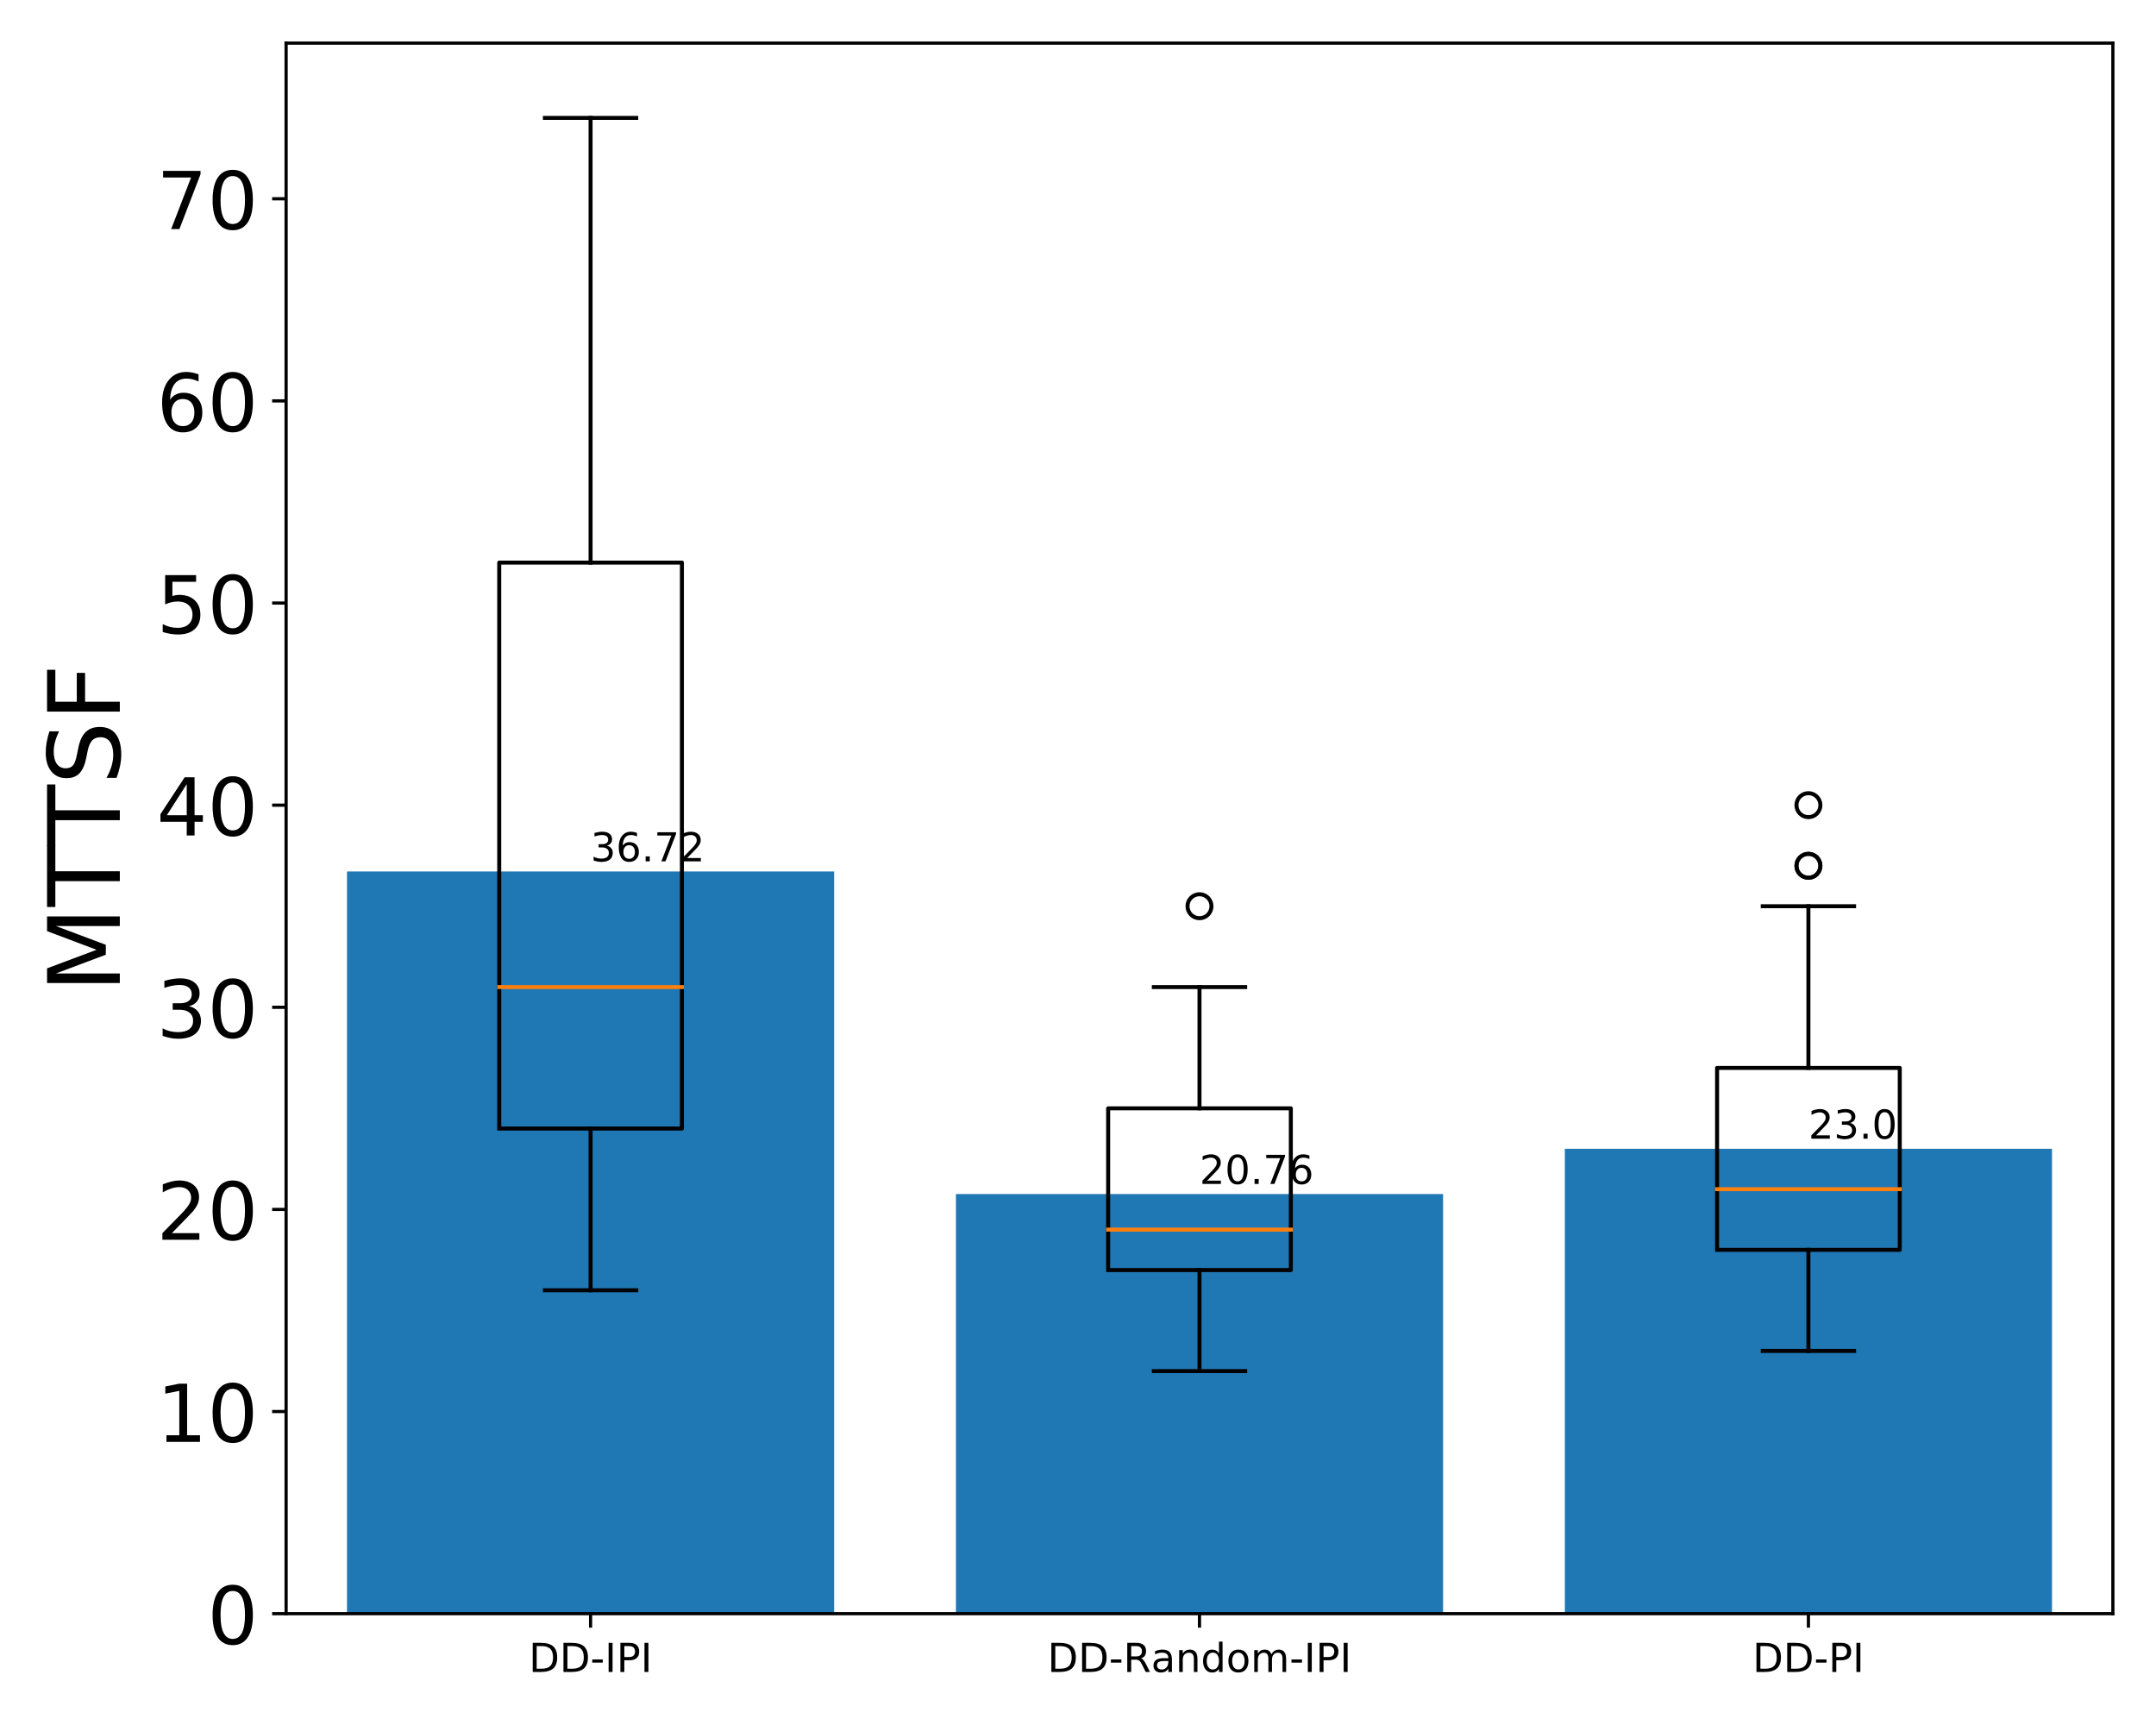
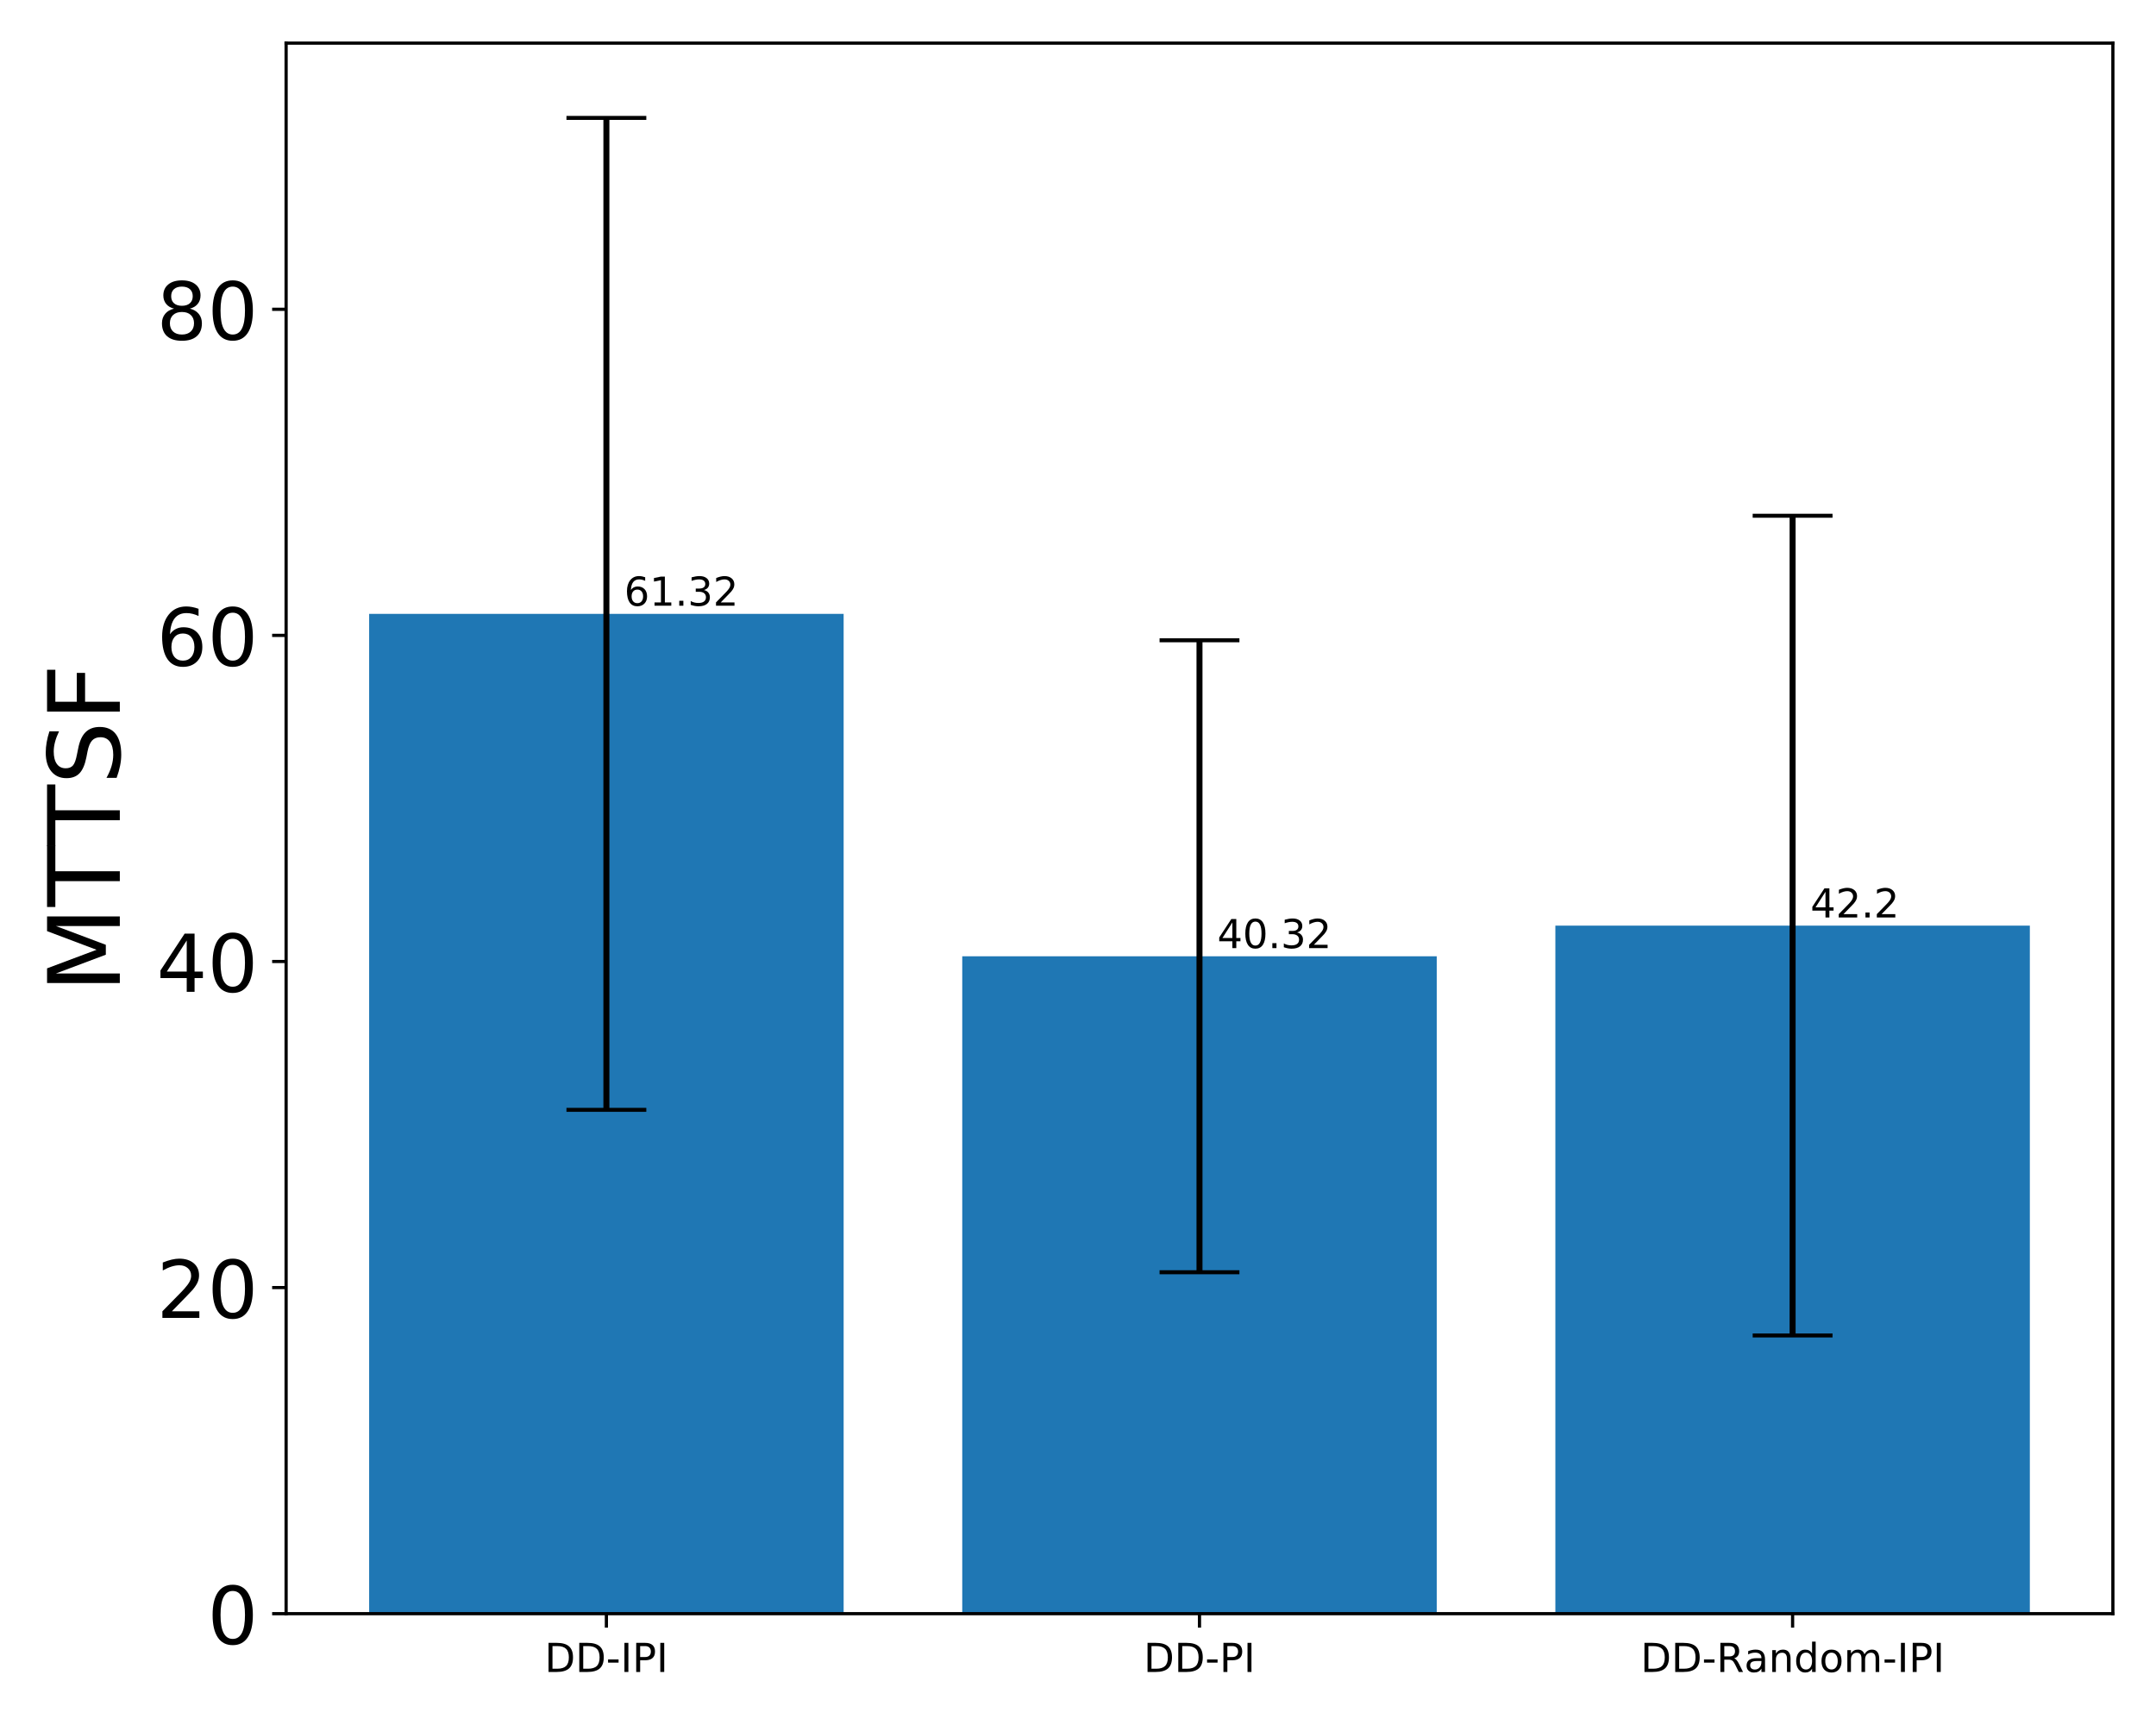
<svg xmlns="http://www.w3.org/2000/svg" xmlns:xlink="http://www.w3.org/1999/xlink" height="432pt" version="1.1" viewBox="0 0 540 432" width="540pt">
  <defs>
    <style type="text/css">
*{stroke-linecap:butt;stroke-linejoin:round;}
  </style>
  </defs>
  <g id="figure_1">
    <g id="patch_1">
      <path d="M 0 432  L 540 432  L 540 0  L 0 0  z " style="fill:#ffffff;" />
    </g>
    <g id="axes_1">
      <g id="patch_2">
        <path d="M 71.66 404.12  L 529.2 404.12  L 529.2 10.8  L 71.66 10.8  z " style="fill:#ffffff;" />
      </g>
      <g id="patch_3">
-         <path clip-path="url(#pfdbf186184)" d="M 86.911 404.12  L 208.922 404.12  L 208.922 218.242  L 86.911 218.242  z " style="fill:#1f77b4;" />
+         <path clip-path="url(#p840b6e85e8)" d="M 92.457 404.12  L 211.299 404.12  L 211.299 153.734  L 92.457 153.734  z " style="fill:#1f77b4;" />
      </g>
      <g id="patch_4">
-         <path clip-path="url(#pfdbf186184)" d="M 239.425 404.12  L 361.435 404.12  L 361.435 299.032  L 239.425 299.032  z " style="fill:#1f77b4;" />
+         <path clip-path="url(#p840b6e85e8)" d="M 241.009 404.12  L 359.851 404.12  L 359.851 239.483  L 241.009 239.483  z " style="fill:#1f77b4;" />
      </g>
      <g id="patch_5">
-         <path clip-path="url(#pfdbf186184)" d="M 391.938 404.12  L 513.949 404.12  L 513.949 287.693  L 391.938 287.693  z " style="fill:#1f77b4;" />
+         <path clip-path="url(#p840b6e85e8)" d="M 389.561 404.12  L 508.403 404.12  L 508.403 231.806  L 389.561 231.806  z " style="fill:#1f77b4;" />
      </g>
      <g id="matplotlib.axis_1">
        <g id="xtick_1">
          <g id="line2d_1">
            <defs>
-               <path d="M 0 0  L 0 3.5  " id="m6260bd08e8" style="stroke:#000000;stroke-width:0.8;" />
-             </defs>
-             <g>
-               <use style="stroke:#000000;stroke-width:0.8;" x="147.917" xlink:href="#m6260bd08e8" y="404.12" />
+               <path d="M 0 0  L 0 3.5  " id="m8d131f91fa" style="stroke:#000000;stroke-width:0.8;" />
+             </defs>
+             <g>
+               <use style="stroke:#000000;stroke-width:0.8;" x="151.878" xlink:href="#m8d131f91fa" y="404.12" />
            </g>
          </g>
          <g id="text_1">
            <defs>
              <path d="M 19.672 64.797  L 19.672 8.109  L 31.594 8.109  Q 46.688 8.109 53.688 14.938  Q 60.688 21.781 60.688 36.531  Q 60.688 51.172 53.688 57.984  Q 46.688 64.797 31.594 64.797  z M 9.812 72.906  L 30.078 72.906  Q 51.266 72.906 61.172 64.094  Q 71.094 55.281 71.094 36.531  Q 71.094 17.672 61.125 8.828  Q 51.172 0 30.078 0  L 9.812 0  z " id="DejaVuSans-68" />
              <path d="M 4.891 31.391  L 31.203 31.391  L 31.203 23.391  L 4.891 23.391  z " id="DejaVuSans-45" />
              <path d="M 9.812 72.906  L 19.672 72.906  L 19.672 0  L 9.812 0  z " id="DejaVuSans-73" />
              <path d="M 19.672 64.797  L 19.672 37.406  L 32.078 37.406  Q 38.969 37.406 42.719 40.969  Q 46.484 44.531 46.484 51.125  Q 46.484 57.672 42.719 61.234  Q 38.969 64.797 32.078 64.797  z M 9.812 72.906  L 32.078 72.906  Q 44.344 72.906 50.609 67.359  Q 56.891 61.812 56.891 51.125  Q 56.891 40.328 50.609 34.812  Q 44.344 29.297 32.078 29.297  L 19.672 29.297  L 19.672 0  L 9.812 0  z " id="DejaVuSans-80" />
            </defs>
-             <g transform="translate(132.4479 418.7184)scale(0.1 -0.1)">
+             <g transform="translate(136.4093 418.7184)scale(0.1 -0.1)">
              <use xlink:href="#DejaVuSans-68" />
              <use x="77.002" xlink:href="#DejaVuSans-68" />
              <use x="154.004" xlink:href="#DejaVuSans-45" />
              <use x="190.088" xlink:href="#DejaVuSans-73" />
              <use x="219.58" xlink:href="#DejaVuSans-80" />
              <use x="279.883" xlink:href="#DejaVuSans-73" />
            </g>
          </g>
        </g>
        <g id="xtick_2">
          <g id="line2d_2">
            <g>
-               <use style="stroke:#000000;stroke-width:0.8;" x="300.43" xlink:href="#m6260bd08e8" y="404.12" />
+               <use style="stroke:#000000;stroke-width:0.8;" x="300.43" xlink:href="#m8d131f91fa" y="404.12" />
            </g>
          </g>
          <g id="text_2">
+             <g transform="translate(286.4362 418.7184)scale(0.1 -0.1)">
+               <use xlink:href="#DejaVuSans-68" />
+               <use x="77.002" xlink:href="#DejaVuSans-68" />
+               <use x="154.004" xlink:href="#DejaVuSans-45" />
+               <use x="190.088" xlink:href="#DejaVuSans-80" />
+               <use x="250.391" xlink:href="#DejaVuSans-73" />
+             </g>
+           </g>
+         </g>
+         <g id="xtick_3">
+           <g id="line2d_3">
+             <g>
+               <use style="stroke:#000000;stroke-width:0.8;" x="448.982" xlink:href="#m8d131f91fa" y="404.12" />
+             </g>
+           </g>
+           <g id="text_3">
            <defs>
              <path d="M 44.391 34.188  Q 47.562 33.109 50.562 29.594  Q 53.562 26.078 56.594 19.922  L 66.609 0  L 56 0  L 46.688 18.703  Q 43.062 26.031 39.672 28.422  Q 36.281 30.812 30.422 30.812  L 19.672 30.812  L 19.672 0  L 9.812 0  L 9.812 72.906  L 32.078 72.906  Q 44.578 72.906 50.734 67.672  Q 56.891 62.453 56.891 51.906  Q 56.891 45.016 53.688 40.469  Q 50.484 35.938 44.391 34.188  z M 19.672 64.797  L 19.672 38.922  L 32.078 38.922  Q 39.203 38.922 42.844 42.219  Q 46.484 45.516 46.484 51.906  Q 46.484 58.297 42.844 61.547  Q 39.203 64.797 32.078 64.797  z " id="DejaVuSans-82" />
              <path d="M 34.281 27.484  Q 23.391 27.484 19.188 25  Q 14.984 22.516 14.984 16.5  Q 14.984 11.719 18.141 8.906  Q 21.297 6.109 26.703 6.109  Q 34.188 6.109 38.703 11.406  Q 43.219 16.703 43.219 25.484  L 43.219 27.484  z M 52.203 31.203  L 52.203 0  L 43.219 0  L 43.219 8.297  Q 40.141 3.328 35.547 0.953  Q 30.953 -1.422 24.312 -1.422  Q 15.922 -1.422 10.953 3.297  Q 6 8.016 6 15.922  Q 6 25.141 12.172 29.828  Q 18.359 34.516 30.609 34.516  L 43.219 34.516  L 43.219 35.406  Q 43.219 41.609 39.141 45  Q 35.062 48.391 27.688 48.391  Q 23 48.391 18.547 47.266  Q 14.109 46.141 10.016 43.891  L 10.016 52.203  Q 14.938 54.109 19.578 55.047  Q 24.219 56 28.609 56  Q 40.484 56 46.344 49.844  Q 52.203 43.703 52.203 31.203  z " id="DejaVuSans-97" />
              <path d="M 54.891 33.016  L 54.891 0  L 45.906 0  L 45.906 32.719  Q 45.906 40.484 42.875 44.328  Q 39.844 48.188 33.797 48.188  Q 26.516 48.188 22.312 43.547  Q 18.109 38.922 18.109 30.906  L 18.109 0  L 9.078 0  L 9.078 54.688  L 18.109 54.688  L 18.109 46.188  Q 21.344 51.125 25.703 53.562  Q 30.078 56 35.797 56  Q 45.219 56 50.047 50.172  Q 54.891 44.344 54.891 33.016  z " id="DejaVuSans-110" />
              <path d="M 45.406 46.391  L 45.406 75.984  L 54.391 75.984  L 54.391 0  L 45.406 0  L 45.406 8.203  Q 42.578 3.328 38.25 0.953  Q 33.938 -1.422 27.875 -1.422  Q 17.969 -1.422 11.734 6.484  Q 5.516 14.406 5.516 27.297  Q 5.516 40.188 11.734 48.094  Q 17.969 56 27.875 56  Q 33.938 56 38.25 53.625  Q 42.578 51.266 45.406 46.391  z M 14.797 27.297  Q 14.797 17.391 18.875 11.75  Q 22.953 6.109 30.078 6.109  Q 37.203 6.109 41.297 11.75  Q 45.406 17.391 45.406 27.297  Q 45.406 37.203 41.297 42.844  Q 37.203 48.484 30.078 48.484  Q 22.953 48.484 18.875 42.844  Q 14.797 37.203 14.797 27.297  z " id="DejaVuSans-100" />
              <path d="M 30.609 48.391  Q 23.391 48.391 19.188 42.75  Q 14.984 37.109 14.984 27.297  Q 14.984 17.484 19.156 11.844  Q 23.344 6.203 30.609 6.203  Q 37.797 6.203 41.984 11.859  Q 46.188 17.531 46.188 27.297  Q 46.188 37.016 41.984 42.703  Q 37.797 48.391 30.609 48.391  z M 30.609 56  Q 42.328 56 49.016 48.375  Q 55.719 40.766 55.719 27.297  Q 55.719 13.875 49.016 6.219  Q 42.328 -1.422 30.609 -1.422  Q 18.844 -1.422 12.172 6.219  Q 5.516 13.875 5.516 27.297  Q 5.516 40.766 12.172 48.375  Q 18.844 56 30.609 56  z " id="DejaVuSans-111" />
              <path d="M 52 44.188  Q 55.375 50.25 60.062 53.125  Q 64.75 56 71.094 56  Q 79.641 56 84.281 50.016  Q 88.922 44.047 88.922 33.016  L 88.922 0  L 79.891 0  L 79.891 32.719  Q 79.891 40.578 77.094 44.375  Q 74.312 48.188 68.609 48.188  Q 61.625 48.188 57.562 43.547  Q 53.516 38.922 53.516 30.906  L 53.516 0  L 44.484 0  L 44.484 32.719  Q 44.484 40.625 41.703 44.406  Q 38.922 48.188 33.109 48.188  Q 26.219 48.188 22.156 43.531  Q 18.109 38.875 18.109 30.906  L 18.109 0  L 9.078 0  L 9.078 54.688  L 18.109 54.688  L 18.109 46.188  Q 21.188 51.219 25.484 53.609  Q 29.781 56 35.688 56  Q 41.656 56 45.828 52.969  Q 50 49.953 52 44.188  z " id="DejaVuSans-109" />
            </defs>
-             <g transform="translate(262.348 418.7184)scale(0.1 -0.1)">
+             <g transform="translate(410.8999 418.7184)scale(0.1 -0.1)">
              <use xlink:href="#DejaVuSans-68" />
              <use x="77.002" xlink:href="#DejaVuSans-68" />
              <use x="154.004" xlink:href="#DejaVuSans-45" />
              <use x="190.088" xlink:href="#DejaVuSans-82" />
              <use x="259.539" xlink:href="#DejaVuSans-97" />
              <use x="320.818" xlink:href="#DejaVuSans-110" />
              <use x="384.197" xlink:href="#DejaVuSans-100" />
              <use x="447.674" xlink:href="#DejaVuSans-111" />
              <use x="508.855" xlink:href="#DejaVuSans-109" />
              <use x="606.268" xlink:href="#DejaVuSans-45" />
              <use x="642.352" xlink:href="#DejaVuSans-73" />
              <use x="671.844" xlink:href="#DejaVuSans-80" />
              <use x="732.146" xlink:href="#DejaVuSans-73" />
            </g>
          </g>
        </g>
-         <g id="xtick_3">
-           <g id="line2d_3">
-             <g>
-               <use style="stroke:#000000;stroke-width:0.8;" x="452.943" xlink:href="#m6260bd08e8" y="404.12" />
-             </g>
-           </g>
-           <g id="text_3">
-             <g transform="translate(438.9496 418.7184)scale(0.1 -0.1)">
-               <use xlink:href="#DejaVuSans-68" />
-               <use x="77.002" xlink:href="#DejaVuSans-68" />
-               <use x="154.004" xlink:href="#DejaVuSans-45" />
-               <use x="190.088" xlink:href="#DejaVuSans-80" />
-               <use x="250.391" xlink:href="#DejaVuSans-73" />
-             </g>
-           </g>
-         </g>
      </g>
      <g id="matplotlib.axis_2">
        <g id="ytick_1">
          <g id="line2d_4">
            <defs>
-               <path d="M 0 0  L -3.5 0  " id="m8fd5e5c552" style="stroke:#000000;stroke-width:0.8;" />
-             </defs>
-             <g>
-               <use style="stroke:#000000;stroke-width:0.8;" x="71.66" xlink:href="#m8fd5e5c552" y="404.12" />
+               <path d="M 0 0  L -3.5 0  " id="m075dd00e76" style="stroke:#000000;stroke-width:0.8;" />
+             </defs>
+             <g>
+               <use style="stroke:#000000;stroke-width:0.8;" x="71.66" xlink:href="#m075dd00e76" y="404.12" />
            </g>
          </g>
          <g id="text_4">
            <defs>
              <path d="M 31.781 66.406  Q 24.172 66.406 20.328 58.906  Q 16.5 51.422 16.5 36.375  Q 16.5 21.391 20.328 13.891  Q 24.172 6.391 31.781 6.391  Q 39.453 6.391 43.281 13.891  Q 47.125 21.391 47.125 36.375  Q 47.125 51.422 43.281 58.906  Q 39.453 66.406 31.781 66.406  z M 31.781 74.219  Q 44.047 74.219 50.516 64.516  Q 56.984 54.828 56.984 36.375  Q 56.984 17.969 50.516 8.266  Q 44.047 -1.422 31.781 -1.422  Q 19.531 -1.422 13.062 8.266  Q 6.594 17.969 6.594 36.375  Q 6.594 54.828 13.062 64.516  Q 19.531 74.219 31.781 74.219  z " id="DejaVuSans-48" />
            </defs>
            <g transform="translate(51.935 411.7184)scale(0.2 -0.2)">
              <use xlink:href="#DejaVuSans-48" />
            </g>
          </g>
        </g>
        <g id="ytick_2">
          <g id="line2d_5">
            <g>
-               <use style="stroke:#000000;stroke-width:0.8;" x="71.66" xlink:href="#m8fd5e5c552" y="353.5" />
+               <use style="stroke:#000000;stroke-width:0.8;" x="71.66" xlink:href="#m075dd00e76" y="322.455" />
            </g>
          </g>
          <g id="text_5">
            <defs>
-               <path d="M 12.406 8.297  L 28.516 8.297  L 28.516 63.922  L 10.984 60.406  L 10.984 69.391  L 28.422 72.906  L 38.281 72.906  L 38.281 8.297  L 54.391 8.297  L 54.391 0  L 12.406 0  z " id="DejaVuSans-49" />
-             </defs>
-             <g transform="translate(39.21 361.0981)scale(0.2 -0.2)">
-               <use xlink:href="#DejaVuSans-49" />
+               <path d="M 19.188 8.297  L 53.609 8.297  L 53.609 0  L 7.328 0  L 7.328 8.297  Q 12.938 14.109 22.625 23.891  Q 32.328 33.688 34.812 36.531  Q 39.547 41.844 41.422 45.531  Q 43.312 49.219 43.312 52.781  Q 43.312 58.594 39.234 62.25  Q 35.156 65.922 28.609 65.922  Q 23.969 65.922 18.812 64.312  Q 13.672 62.703 7.812 59.422  L 7.812 69.391  Q 13.766 71.781 18.938 73  Q 24.125 74.219 28.422 74.219  Q 39.75 74.219 46.484 68.547  Q 53.219 62.891 53.219 53.422  Q 53.219 48.922 51.531 44.891  Q 49.859 40.875 45.406 35.406  Q 44.188 33.984 37.641 27.219  Q 31.109 20.453 19.188 8.297  z " id="DejaVuSans-50" />
+             </defs>
+             <g transform="translate(39.21 330.0532)scale(0.2 -0.2)">
+               <use xlink:href="#DejaVuSans-50" />
              <use x="63.623" xlink:href="#DejaVuSans-48" />
            </g>
          </g>
        </g>
        <g id="ytick_3">
          <g id="line2d_6">
            <g>
-               <use style="stroke:#000000;stroke-width:0.8;" x="71.66" xlink:href="#m8fd5e5c552" y="302.879" />
+               <use style="stroke:#000000;stroke-width:0.8;" x="71.66" xlink:href="#m075dd00e76" y="240.79" />
            </g>
          </g>
          <g id="text_6">
            <defs>
-               <path d="M 19.188 8.297  L 53.609 8.297  L 53.609 0  L 7.328 0  L 7.328 8.297  Q 12.938 14.109 22.625 23.891  Q 32.328 33.688 34.812 36.531  Q 39.547 41.844 41.422 45.531  Q 43.312 49.219 43.312 52.781  Q 43.312 58.594 39.234 62.25  Q 35.156 65.922 28.609 65.922  Q 23.969 65.922 18.812 64.312  Q 13.672 62.703 7.812 59.422  L 7.812 69.391  Q 13.766 71.781 18.938 73  Q 24.125 74.219 28.422 74.219  Q 39.75 74.219 46.484 68.547  Q 53.219 62.891 53.219 53.422  Q 53.219 48.922 51.531 44.891  Q 49.859 40.875 45.406 35.406  Q 44.188 33.984 37.641 27.219  Q 31.109 20.453 19.188 8.297  z " id="DejaVuSans-50" />
-             </defs>
-             <g transform="translate(39.21 310.4778)scale(0.2 -0.2)">
-               <use xlink:href="#DejaVuSans-50" />
+               <path d="M 37.797 64.312  L 12.891 25.391  L 37.797 25.391  z M 35.203 72.906  L 47.609 72.906  L 47.609 25.391  L 58.016 25.391  L 58.016 17.188  L 47.609 17.188  L 47.609 0  L 37.797 0  L 37.797 17.188  L 4.891 17.188  L 4.891 26.703  z " id="DejaVuSans-52" />
+             </defs>
+             <g transform="translate(39.21 248.388)scale(0.2 -0.2)">
+               <use xlink:href="#DejaVuSans-52" />
              <use x="63.623" xlink:href="#DejaVuSans-48" />
            </g>
          </g>
        </g>
        <g id="ytick_4">
          <g id="line2d_7">
            <g>
-               <use style="stroke:#000000;stroke-width:0.8;" x="71.66" xlink:href="#m8fd5e5c552" y="252.259" />
+               <use style="stroke:#000000;stroke-width:0.8;" x="71.66" xlink:href="#m075dd00e76" y="159.124" />
            </g>
          </g>
          <g id="text_7">
            <defs>
-               <path d="M 40.578 39.312  Q 47.656 37.797 51.625 33  Q 55.609 28.219 55.609 21.188  Q 55.609 10.406 48.188 4.484  Q 40.766 -1.422 27.094 -1.422  Q 22.516 -1.422 17.656 -0.516  Q 12.797 0.391 7.625 2.203  L 7.625 11.719  Q 11.719 9.328 16.594 8.109  Q 21.484 6.891 26.812 6.891  Q 36.078 6.891 40.938 10.547  Q 45.797 14.203 45.797 21.188  Q 45.797 27.641 41.281 31.266  Q 36.766 34.906 28.719 34.906  L 20.219 34.906  L 20.219 43.016  L 29.109 43.016  Q 36.375 43.016 40.234 45.922  Q 44.094 48.828 44.094 54.297  Q 44.094 59.906 40.109 62.906  Q 36.141 65.922 28.719 65.922  Q 24.656 65.922 20.016 65.031  Q 15.375 64.156 9.812 62.312  L 9.812 71.094  Q 15.438 72.656 20.344 73.438  Q 25.25 74.219 29.594 74.219  Q 40.828 74.219 47.359 69.109  Q 53.906 64.016 53.906 55.328  Q 53.906 49.266 50.438 45.094  Q 46.969 40.922 40.578 39.312  z " id="DejaVuSans-51" />
-             </defs>
-             <g transform="translate(39.21 259.8574)scale(0.2 -0.2)">
-               <use xlink:href="#DejaVuSans-51" />
+               <path d="M 33.016 40.375  Q 26.375 40.375 22.484 35.828  Q 18.609 31.297 18.609 23.391  Q 18.609 15.531 22.484 10.953  Q 26.375 6.391 33.016 6.391  Q 39.656 6.391 43.531 10.953  Q 47.406 15.531 47.406 23.391  Q 47.406 31.297 43.531 35.828  Q 39.656 40.375 33.016 40.375  z M 52.594 71.297  L 52.594 62.312  Q 48.875 64.062 45.094 64.984  Q 41.312 65.922 37.594 65.922  Q 27.828 65.922 22.672 59.328  Q 17.531 52.734 16.797 39.406  Q 19.672 43.656 24.016 45.922  Q 28.375 48.188 33.594 48.188  Q 44.578 48.188 50.953 41.516  Q 57.328 34.859 57.328 23.391  Q 57.328 12.156 50.688 5.359  Q 44.047 -1.422 33.016 -1.422  Q 20.359 -1.422 13.672 8.266  Q 6.984 17.969 6.984 36.375  Q 6.984 53.656 15.188 63.938  Q 23.391 74.219 37.203 74.219  Q 40.922 74.219 44.703 73.484  Q 48.484 72.75 52.594 71.297  z " id="DejaVuSans-54" />
+             </defs>
+             <g transform="translate(39.21 166.7227)scale(0.2 -0.2)">
+               <use xlink:href="#DejaVuSans-54" />
              <use x="63.623" xlink:href="#DejaVuSans-48" />
            </g>
          </g>
        </g>
        <g id="ytick_5">
          <g id="line2d_8">
            <g>
-               <use style="stroke:#000000;stroke-width:0.8;" x="71.66" xlink:href="#m8fd5e5c552" y="201.639" />
+               <use style="stroke:#000000;stroke-width:0.8;" x="71.66" xlink:href="#m075dd00e76" y="77.459" />
            </g>
          </g>
          <g id="text_8">
            <defs>
-               <path d="M 37.797 64.312  L 12.891 25.391  L 37.797 25.391  z M 35.203 72.906  L 47.609 72.906  L 47.609 25.391  L 58.016 25.391  L 58.016 17.188  L 47.609 17.188  L 47.609 0  L 37.797 0  L 37.797 17.188  L 4.891 17.188  L 4.891 26.703  z " id="DejaVuSans-52" />
-             </defs>
-             <g transform="translate(39.21 209.2371)scale(0.2 -0.2)">
-               <use xlink:href="#DejaVuSans-52" />
-               <use x="63.623" xlink:href="#DejaVuSans-48" />
-             </g>
-           </g>
-         </g>
-         <g id="ytick_6">
-           <g id="line2d_9">
-             <g>
-               <use style="stroke:#000000;stroke-width:0.8;" x="71.66" xlink:href="#m8fd5e5c552" y="151.018" />
-             </g>
-           </g>
-           <g id="text_9">
-             <defs>
-               <path d="M 10.797 72.906  L 49.516 72.906  L 49.516 64.594  L 19.828 64.594  L 19.828 46.734  Q 21.969 47.469 24.109 47.828  Q 26.266 48.188 28.422 48.188  Q 40.625 48.188 47.75 41.5  Q 54.891 34.812 54.891 23.391  Q 54.891 11.625 47.562 5.094  Q 40.234 -1.422 26.906 -1.422  Q 22.312 -1.422 17.547 -0.641  Q 12.797 0.141 7.719 1.703  L 7.719 11.625  Q 12.109 9.234 16.797 8.062  Q 21.484 6.891 26.703 6.891  Q 35.156 6.891 40.078 11.328  Q 45.016 15.766 45.016 23.391  Q 45.016 31 40.078 35.438  Q 35.156 39.891 26.703 39.891  Q 22.75 39.891 18.812 39.016  Q 14.891 38.141 10.797 36.281  z " id="DejaVuSans-53" />
-             </defs>
-             <g transform="translate(39.21 158.6168)scale(0.2 -0.2)">
-               <use xlink:href="#DejaVuSans-53" />
-               <use x="63.623" xlink:href="#DejaVuSans-48" />
-             </g>
-           </g>
-         </g>
-         <g id="ytick_7">
-           <g id="line2d_10">
-             <g>
-               <use style="stroke:#000000;stroke-width:0.8;" x="71.66" xlink:href="#m8fd5e5c552" y="100.398" />
-             </g>
-           </g>
-           <g id="text_10">
-             <defs>
-               <path d="M 33.016 40.375  Q 26.375 40.375 22.484 35.828  Q 18.609 31.297 18.609 23.391  Q 18.609 15.531 22.484 10.953  Q 26.375 6.391 33.016 6.391  Q 39.656 6.391 43.531 10.953  Q 47.406 15.531 47.406 23.391  Q 47.406 31.297 43.531 35.828  Q 39.656 40.375 33.016 40.375  z M 52.594 71.297  L 52.594 62.312  Q 48.875 64.062 45.094 64.984  Q 41.312 65.922 37.594 65.922  Q 27.828 65.922 22.672 59.328  Q 17.531 52.734 16.797 39.406  Q 19.672 43.656 24.016 45.922  Q 28.375 48.188 33.594 48.188  Q 44.578 48.188 50.953 41.516  Q 57.328 34.859 57.328 23.391  Q 57.328 12.156 50.688 5.359  Q 44.047 -1.422 33.016 -1.422  Q 20.359 -1.422 13.672 8.266  Q 6.984 17.969 6.984 36.375  Q 6.984 53.656 15.188 63.938  Q 23.391 74.219 37.203 74.219  Q 40.922 74.219 44.703 73.484  Q 48.484 72.75 52.594 71.297  z " id="DejaVuSans-54" />
-             </defs>
-             <g transform="translate(39.21 107.9964)scale(0.2 -0.2)">
-               <use xlink:href="#DejaVuSans-54" />
-               <use x="63.623" xlink:href="#DejaVuSans-48" />
-             </g>
-           </g>
-         </g>
-         <g id="ytick_8">
-           <g id="line2d_11">
-             <g>
-               <use style="stroke:#000000;stroke-width:0.8;" x="71.66" xlink:href="#m8fd5e5c552" y="49.778" />
-             </g>
-           </g>
-           <g id="text_11">
-             <defs>
-               <path d="M 8.203 72.906  L 55.078 72.906  L 55.078 68.703  L 28.609 0  L 18.312 0  L 43.219 64.594  L 8.203 64.594  z " id="DejaVuSans-55" />
-             </defs>
-             <g transform="translate(39.21 57.37609)scale(0.2 -0.2)">
-               <use xlink:href="#DejaVuSans-55" />
-               <use x="63.623" xlink:href="#DejaVuSans-48" />
-             </g>
-           </g>
-         </g>
-         <g id="text_12">
+               <path d="M 31.781 34.625  Q 24.75 34.625 20.719 30.859  Q 16.703 27.094 16.703 20.516  Q 16.703 13.922 20.719 10.156  Q 24.75 6.391 31.781 6.391  Q 38.812 6.391 42.859 10.172  Q 46.922 13.969 46.922 20.516  Q 46.922 27.094 42.891 30.859  Q 38.875 34.625 31.781 34.625  z M 21.922 38.812  Q 15.578 40.375 12.031 44.719  Q 8.5 49.078 8.5 55.328  Q 8.5 64.062 14.719 69.141  Q 20.953 74.219 31.781 74.219  Q 42.672 74.219 48.875 69.141  Q 55.078 64.062 55.078 55.328  Q 55.078 49.078 51.531 44.719  Q 48 40.375 41.703 38.812  Q 48.828 37.156 52.797 32.312  Q 56.781 27.484 56.781 20.516  Q 56.781 9.906 50.312 4.234  Q 43.844 -1.422 31.781 -1.422  Q 19.734 -1.422 13.25 4.234  Q 6.781 9.906 6.781 20.516  Q 6.781 27.484 10.781 32.312  Q 14.797 37.156 21.922 38.812  z M 18.312 54.391  Q 18.312 48.734 21.844 45.562  Q 25.391 42.391 31.781 42.391  Q 38.141 42.391 41.719 45.562  Q 45.312 48.734 45.312 54.391  Q 45.312 60.062 41.719 63.234  Q 38.141 66.406 31.781 66.406  Q 25.391 66.406 21.844 63.234  Q 18.312 60.062 18.312 54.391  z " id="DejaVuSans-56" />
+             </defs>
+             <g transform="translate(39.21 85.05748)scale(0.2 -0.2)">
+               <use xlink:href="#DejaVuSans-56" />
+               <use x="63.623" xlink:href="#DejaVuSans-48" />
+             </g>
+           </g>
+         </g>
+         <g id="text_9">
          <defs>
            <path d="M 9.812 72.906  L 24.516 72.906  L 43.109 23.297  L 61.812 72.906  L 76.516 72.906  L 76.516 0  L 66.891 0  L 66.891 64.016  L 48.094 14.016  L 38.188 14.016  L 19.391 64.016  L 19.391 0  L 9.812 0  z " id="DejaVuSans-77" />
            <path d="M -0.297 72.906  L 61.375 72.906  L 61.375 64.594  L 35.5 64.594  L 35.5 0  L 25.594 0  L 25.594 64.594  L -0.297 64.594  z " id="DejaVuSans-84" />
            <path d="M 53.516 70.516  L 53.516 60.891  Q 47.906 63.578 42.922 64.891  Q 37.938 66.219 33.297 66.219  Q 25.25 66.219 20.875 63.094  Q 16.5 59.969 16.5 54.203  Q 16.5 49.359 19.406 46.891  Q 22.312 44.438 30.422 42.922  L 36.375 41.703  Q 47.406 39.594 52.656 34.297  Q 57.906 29 57.906 20.125  Q 57.906 9.516 50.797 4.047  Q 43.703 -1.422 29.984 -1.422  Q 24.812 -1.422 18.969 -0.25  Q 13.141 0.922 6.891 3.219  L 6.891 13.375  Q 12.891 10.016 18.656 8.297  Q 24.422 6.594 29.984 6.594  Q 38.422 6.594 43.016 9.906  Q 47.609 13.234 47.609 19.391  Q 47.609 24.75 44.312 27.781  Q 41.016 30.812 33.5 32.328  L 27.484 33.5  Q 16.453 35.688 11.516 40.375  Q 6.594 45.062 6.594 53.422  Q 6.594 63.094 13.406 68.656  Q 20.219 74.219 32.172 74.219  Q 37.312 74.219 42.625 73.281  Q 47.953 72.359 53.516 70.516  z " id="DejaVuSans-83" />
            <path d="M 9.812 72.906  L 51.703 72.906  L 51.703 64.594  L 19.672 64.594  L 19.672 43.109  L 48.578 43.109  L 48.578 34.812  L 19.672 34.812  L 19.672 0  L 9.812 0  z " id="DejaVuSans-70" />
          </defs>
          <g transform="translate(30.01078 248.6377)rotate(-90)scale(0.25 -0.25)">
            <use xlink:href="#DejaVuSans-77" />
            <use x="86.279" xlink:href="#DejaVuSans-84" />
            <use x="147.348" xlink:href="#DejaVuSans-84" />
            <use x="208.432" xlink:href="#DejaVuSans-83" />
            <use x="271.908" xlink:href="#DejaVuSans-70" />
          </g>
        </g>
      </g>
-       <g id="line2d_12">
-         <path clip-path="url(#pfdbf186184)" d="M 125.04 282.631  L 170.794 282.631  L 170.794 140.894  L 125.04 140.894  L 125.04 282.631  " style="fill:none;stroke:#000000;stroke-linecap:square;" />
-       </g>
-       <g id="line2d_13">
-         <path clip-path="url(#pfdbf186184)" d="M 147.917 282.631  L 147.917 323.127  " style="fill:none;stroke:#000000;stroke-linecap:square;" />
-       </g>
-       <g id="line2d_14">
-         <path clip-path="url(#pfdbf186184)" d="M 147.917 140.894  L 147.917 29.53  " style="fill:none;stroke:#000000;stroke-linecap:square;" />
-       </g>
-       <g id="line2d_15">
-         <path clip-path="url(#pfdbf186184)" d="M 136.478 323.127  L 159.355 323.127  " style="fill:none;stroke:#000000;stroke-linecap:square;" />
-       </g>
-       <g id="line2d_16">
-         <path clip-path="url(#pfdbf186184)" d="M 136.478 29.53  L 159.355 29.53  " style="fill:none;stroke:#000000;stroke-linecap:square;" />
-       </g>
-       <g id="line2d_17" />
-       <g id="line2d_18">
-         <path clip-path="url(#pfdbf186184)" d="M 277.553 318.065  L 323.307 318.065  L 323.307 277.569  L 277.553 277.569  L 277.553 318.065  " style="fill:none;stroke:#000000;stroke-linecap:square;" />
-       </g>
-       <g id="line2d_19">
-         <path clip-path="url(#pfdbf186184)" d="M 300.43 318.065  L 300.43 343.376  " style="fill:none;stroke:#000000;stroke-linecap:square;" />
-       </g>
-       <g id="line2d_20">
-         <path clip-path="url(#pfdbf186184)" d="M 300.43 277.569  L 300.43 247.197  " style="fill:none;stroke:#000000;stroke-linecap:square;" />
-       </g>
-       <g id="line2d_21">
-         <path clip-path="url(#pfdbf186184)" d="M 288.991 343.376  L 311.868 343.376  " style="fill:none;stroke:#000000;stroke-linecap:square;" />
-       </g>
-       <g id="line2d_22">
-         <path clip-path="url(#pfdbf186184)" d="M 288.991 247.197  L 311.868 247.197  " style="fill:none;stroke:#000000;stroke-linecap:square;" />
-       </g>
-       <g id="line2d_23">
+       <g id="LineCollection_1">
+         <path clip-path="url(#p840b6e85e8)" d="M 151.878 277.939  L 151.878 29.53  " style="fill:none;stroke:#000000;stroke-width:1.5;" />
+         <path clip-path="url(#p840b6e85e8)" d="M 300.43 318.616  L 300.43 160.35  " style="fill:none;stroke:#000000;stroke-width:1.5;" />
+         <path clip-path="url(#p840b6e85e8)" d="M 448.982 334.451  L 448.982 129.161  " style="fill:none;stroke:#000000;stroke-width:1.5;" />
+       </g>
+       <g id="line2d_9">
        <defs>
-           <path d="M 0 3  C 0.796 3 1.559 2.684 2.121 2.121  C 2.684 1.559 3 0.796 3 0  C 3 -0.796 2.684 -1.559 2.121 -2.121  C 1.559 -2.684 0.796 -3 0 -3  C -0.796 -3 -1.559 -2.684 -2.121 -2.121  C -2.684 -1.559 -3 -0.796 -3 0  C -3 0.796 -2.684 1.559 -2.121 2.121  C -1.559 2.684 -0.796 3 0 3  z " id="mf11e7c99b8" style="stroke:#000000;" />
+           <path d="M 10 0  L -10 -0  " id="me4b75953c7" style="stroke:#000000;" />
        </defs>
-         <g clip-path="url(#pfdbf186184)">
-           <use style="fill-opacity:0;stroke:#000000;" x="300.43" xlink:href="#mf11e7c99b8" y="226.949" />
-         </g>
-       </g>
-       <g id="line2d_24">
-         <path clip-path="url(#pfdbf186184)" d="M 430.066 313.003  L 475.82 313.003  L 475.82 267.445  L 430.066 267.445  L 430.066 313.003  " style="fill:none;stroke:#000000;stroke-linecap:square;" />
-       </g>
-       <g id="line2d_25">
-         <path clip-path="url(#pfdbf186184)" d="M 452.943 313.003  L 452.943 338.314  " style="fill:none;stroke:#000000;stroke-linecap:square;" />
-       </g>
-       <g id="line2d_26">
-         <path clip-path="url(#pfdbf186184)" d="M 452.943 267.445  L 452.943 226.949  " style="fill:none;stroke:#000000;stroke-linecap:square;" />
-       </g>
-       <g id="line2d_27">
-         <path clip-path="url(#pfdbf186184)" d="M 441.505 338.314  L 464.382 338.314  " style="fill:none;stroke:#000000;stroke-linecap:square;" />
-       </g>
-       <g id="line2d_28">
-         <path clip-path="url(#pfdbf186184)" d="M 441.505 226.949  L 464.382 226.949  " style="fill:none;stroke:#000000;stroke-linecap:square;" />
-       </g>
-       <g id="line2d_29">
-         <g clip-path="url(#pfdbf186184)">
-           <use style="fill-opacity:0;stroke:#000000;" x="452.943" xlink:href="#mf11e7c99b8" y="201.639" />
-           <use style="fill-opacity:0;stroke:#000000;" x="452.943" xlink:href="#mf11e7c99b8" y="216.825" />
-           <use style="fill-opacity:0;stroke:#000000;" x="452.943" xlink:href="#mf11e7c99b8" y="216.825" />
-         </g>
-       </g>
-       <g id="line2d_30">
-         <path clip-path="url(#pfdbf186184)" d="M 125.04 247.197  L 170.794 247.197  " style="fill:none;stroke:#ff7f0e;stroke-linecap:square;" />
-       </g>
-       <g id="line2d_31">
-         <path clip-path="url(#pfdbf186184)" d="M 277.553 307.941  L 323.307 307.941  " style="fill:none;stroke:#ff7f0e;stroke-linecap:square;" />
-       </g>
-       <g id="line2d_32">
-         <path clip-path="url(#pfdbf186184)" d="M 430.066 297.817  L 475.82 297.817  " style="fill:none;stroke:#ff7f0e;stroke-linecap:square;" />
+         <g clip-path="url(#p840b6e85e8)">
+           <use style="stroke:#000000;" x="151.878" xlink:href="#me4b75953c7" y="277.939" />
+           <use style="stroke:#000000;" x="300.43" xlink:href="#me4b75953c7" y="318.616" />
+           <use style="stroke:#000000;" x="448.982" xlink:href="#me4b75953c7" y="334.451" />
+         </g>
+       </g>
+       <g id="line2d_10">
+         <g clip-path="url(#p840b6e85e8)">
+           <use style="stroke:#000000;" x="151.878" xlink:href="#me4b75953c7" y="29.53" />
+           <use style="stroke:#000000;" x="300.43" xlink:href="#me4b75953c7" y="160.35" />
+           <use style="stroke:#000000;" x="448.982" xlink:href="#me4b75953c7" y="129.161" />
+         </g>
      </g>
      <g id="patch_6">
        <path d="M 71.66 404.12  L 71.66 10.8  " style="fill:none;stroke:#000000;stroke-linecap:square;stroke-linejoin:miter;stroke-width:0.8;" />
      </g>
      <g id="patch_7">
        <path d="M 529.2 404.12  L 529.2 10.8  " style="fill:none;stroke:#000000;stroke-linecap:square;stroke-linejoin:miter;stroke-width:0.8;" />
      </g>
      <g id="patch_8">
        <path d="M 71.66 404.12  L 529.2 404.12  " style="fill:none;stroke:#000000;stroke-linecap:square;stroke-linejoin:miter;stroke-width:0.8;" />
      </g>
      <g id="patch_9">
        <path d="M 71.66 10.8  L 529.2 10.8  " style="fill:none;stroke:#000000;stroke-linecap:square;stroke-linejoin:miter;stroke-width:0.8;" />
      </g>
-       <g id="text_13">
+       <g id="text_10">
        <defs>
+           <path d="M 12.406 8.297  L 28.516 8.297  L 28.516 63.922  L 10.984 60.406  L 10.984 69.391  L 28.422 72.906  L 38.281 72.906  L 38.281 8.297  L 54.391 8.297  L 54.391 0  L 12.406 0  z " id="DejaVuSans-49" />
          <path d="M 10.688 12.406  L 21 12.406  L 21 0  L 10.688 0  z " id="DejaVuSans-46" />
+           <path d="M 40.578 39.312  Q 47.656 37.797 51.625 33  Q 55.609 28.219 55.609 21.188  Q 55.609 10.406 48.188 4.484  Q 40.766 -1.422 27.094 -1.422  Q 22.516 -1.422 17.656 -0.516  Q 12.797 0.391 7.625 2.203  L 7.625 11.719  Q 11.719 9.328 16.594 8.109  Q 21.484 6.891 26.812 6.891  Q 36.078 6.891 40.938 10.547  Q 45.797 14.203 45.797 21.188  Q 45.797 27.641 41.281 31.266  Q 36.766 34.906 28.719 34.906  L 20.219 34.906  L 20.219 43.016  L 29.109 43.016  Q 36.375 43.016 40.234 45.922  Q 44.094 48.828 44.094 54.297  Q 44.094 59.906 40.109 62.906  Q 36.141 65.922 28.719 65.922  Q 24.656 65.922 20.016 65.031  Q 15.375 64.156 9.812 62.312  L 9.812 71.094  Q 15.438 72.656 20.344 73.438  Q 25.25 74.219 29.594 74.219  Q 40.828 74.219 47.359 69.109  Q 53.906 64.016 53.906 55.328  Q 53.906 49.266 50.438 45.094  Q 46.969 40.922 40.578 39.312  z " id="DejaVuSans-51" />
        </defs>
-         <g transform="translate(147.9167 215.7111)scale(0.1 -0.1)">
-           <use xlink:href="#DejaVuSans-51" />
-           <use x="63.623" xlink:href="#DejaVuSans-54" />
+         <g transform="translate(156.3346 151.6927)scale(0.1 -0.1)">
+           <use xlink:href="#DejaVuSans-54" />
+           <use x="63.623" xlink:href="#DejaVuSans-49" />
          <use x="127.246" xlink:href="#DejaVuSans-46" />
-           <use x="159.033" xlink:href="#DejaVuSans-55" />
+           <use x="159.033" xlink:href="#DejaVuSans-51" />
          <use x="222.656" xlink:href="#DejaVuSans-50" />
        </g>
      </g>
-       <g id="text_14">
-         <g transform="translate(300.43 296.5012)scale(0.1 -0.1)">
-           <use xlink:href="#DejaVuSans-50" />
+       <g id="text_11">
+         <g transform="translate(304.8866 237.4412)scale(0.1 -0.1)">
+           <use xlink:href="#DejaVuSans-52" />
          <use x="63.623" xlink:href="#DejaVuSans-48" />
          <use x="127.246" xlink:href="#DejaVuSans-46" />
-           <use x="159.033" xlink:href="#DejaVuSans-55" />
-           <use x="222.656" xlink:href="#DejaVuSans-54" />
-         </g>
-       </g>
-       <g id="text_15">
-         <g transform="translate(452.9433 285.1622)scale(0.1 -0.1)">
-           <use xlink:href="#DejaVuSans-50" />
-           <use x="63.623" xlink:href="#DejaVuSans-51" />
+           <use x="159.033" xlink:href="#DejaVuSans-51" />
+           <use x="222.656" xlink:href="#DejaVuSans-50" />
+         </g>
+       </g>
+       <g id="text_12">
+         <g transform="translate(453.4385 229.7647)scale(0.1 -0.1)">
+           <use xlink:href="#DejaVuSans-52" />
+           <use x="63.623" xlink:href="#DejaVuSans-50" />
          <use x="127.246" xlink:href="#DejaVuSans-46" />
-           <use x="159.033" xlink:href="#DejaVuSans-48" />
+           <use x="159.033" xlink:href="#DejaVuSans-50" />
        </g>
      </g>
    </g>
  </g>
  <defs>
-     <clipPath id="pfdbf186184">
+     <clipPath id="p840b6e85e8">
      <rect height="393.32" width="457.54" x="71.66" y="10.8" />
    </clipPath>
  </defs>
</svg>
